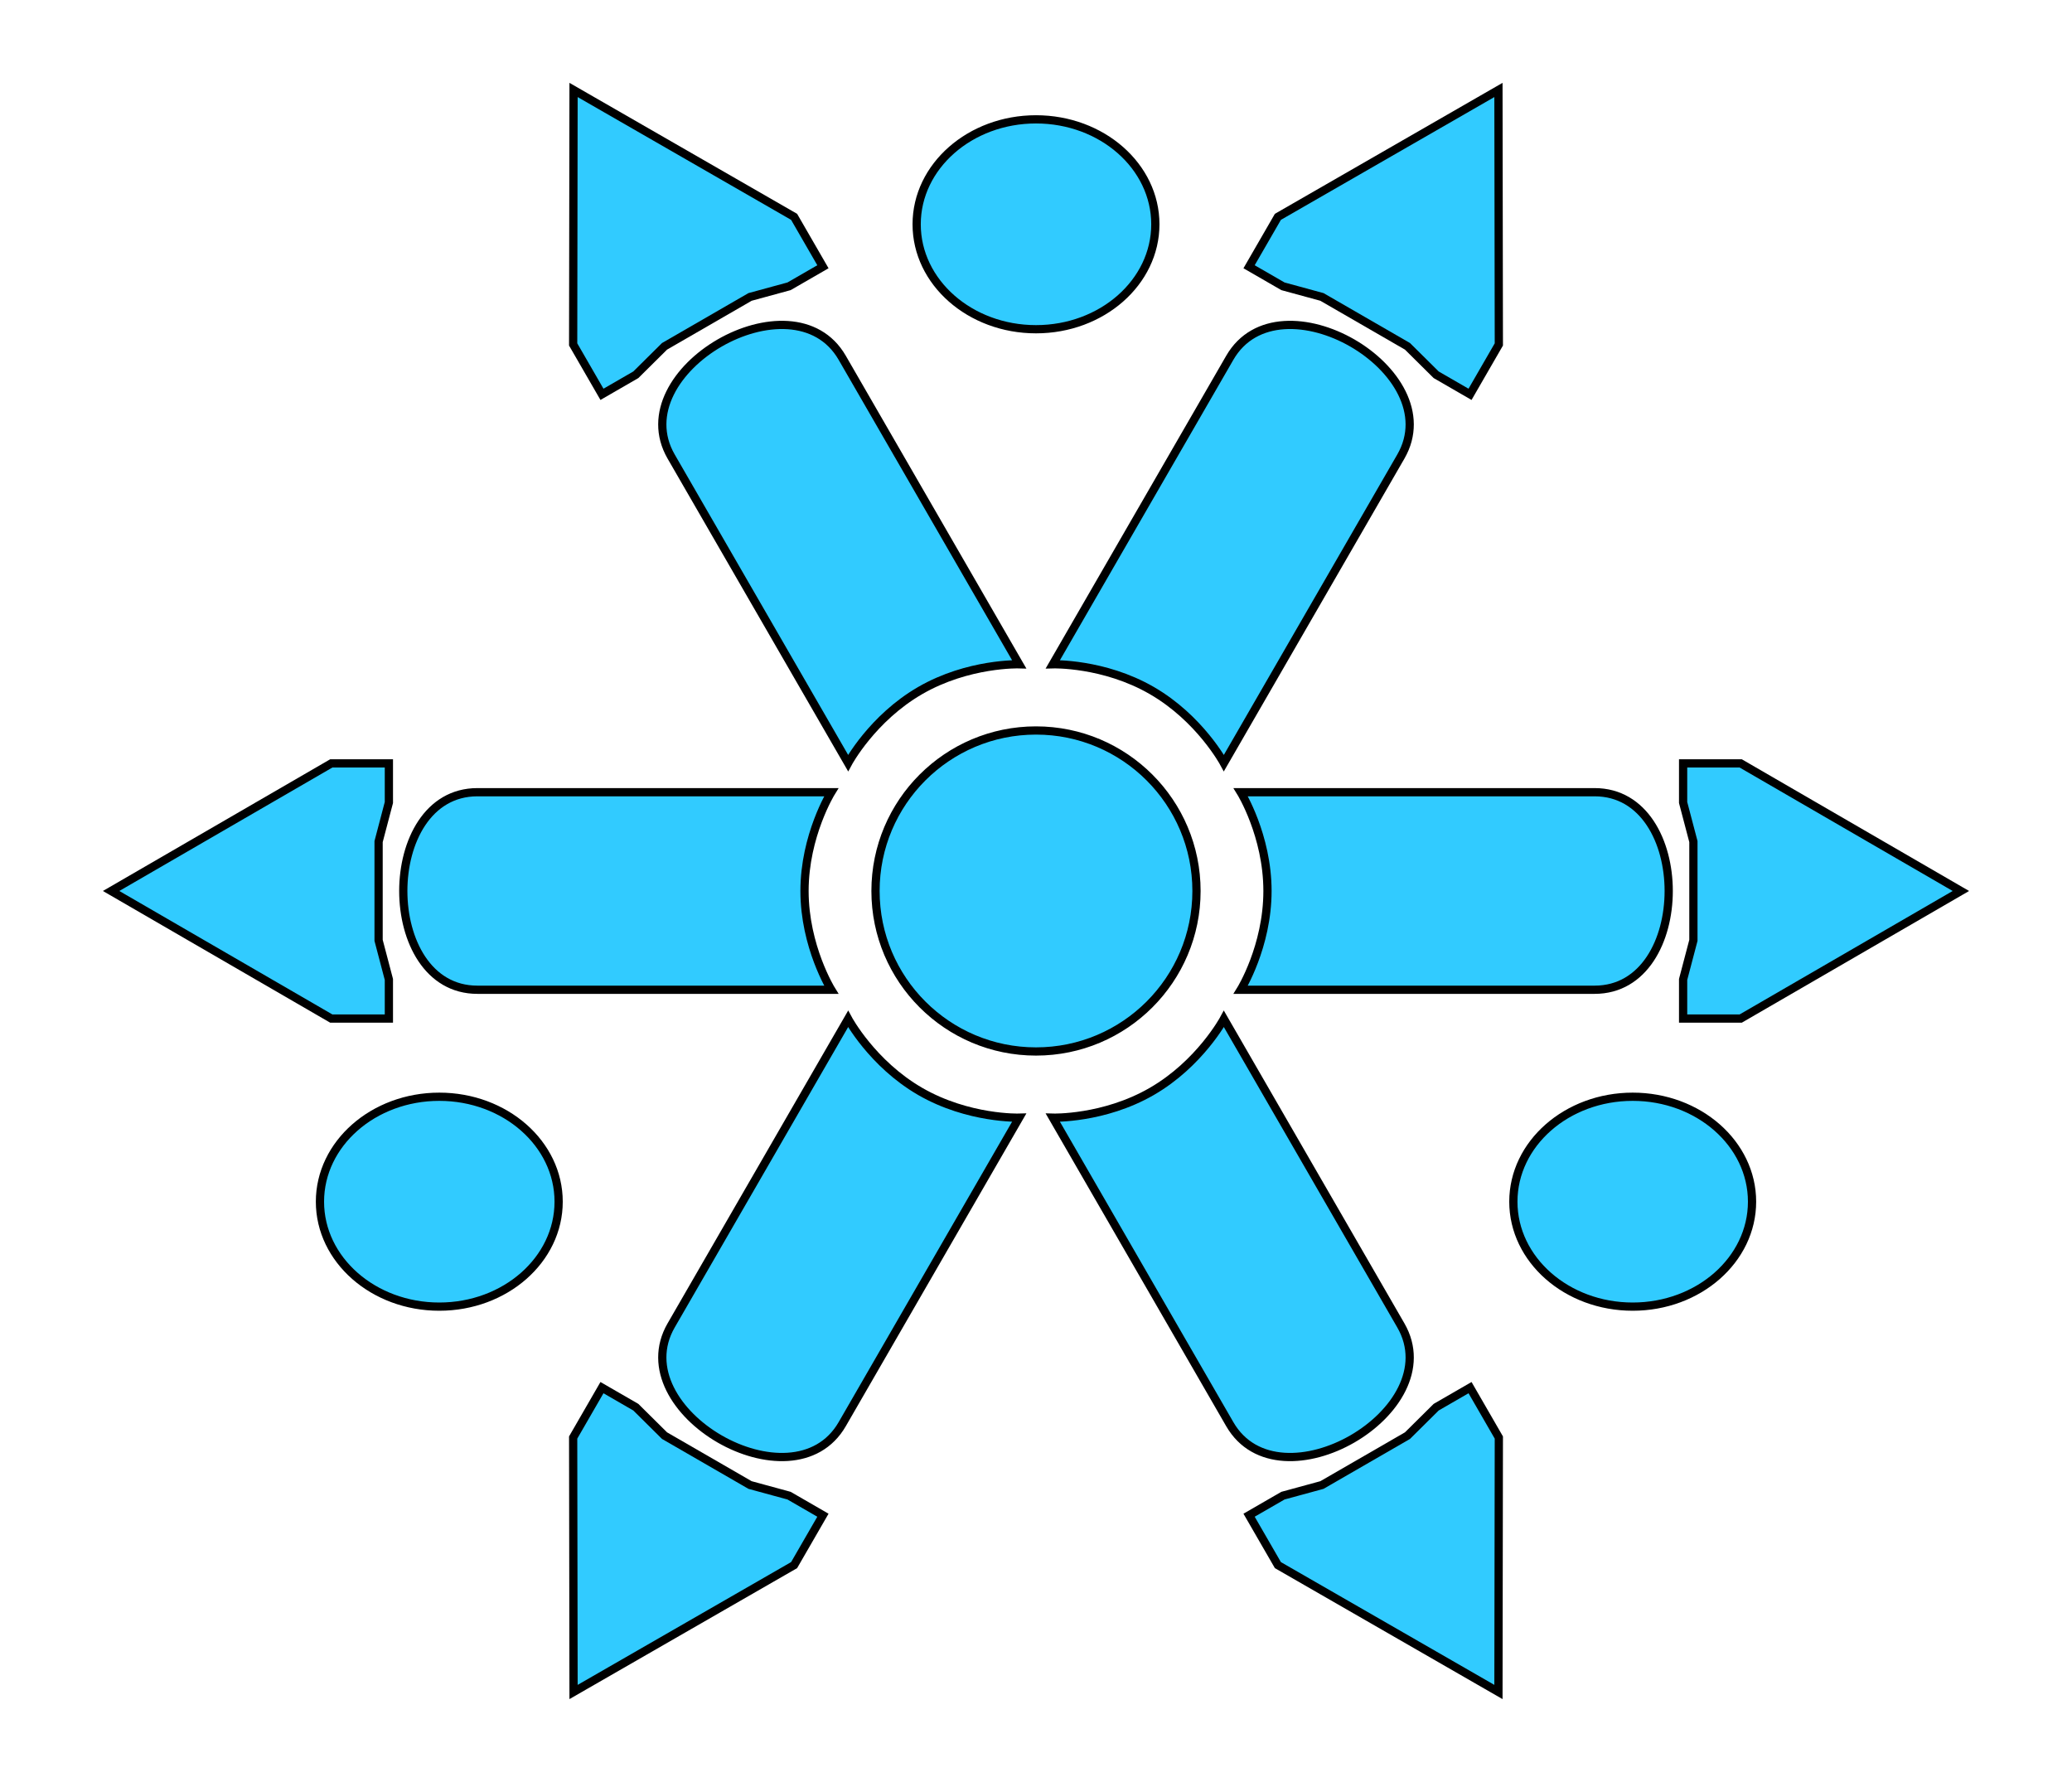
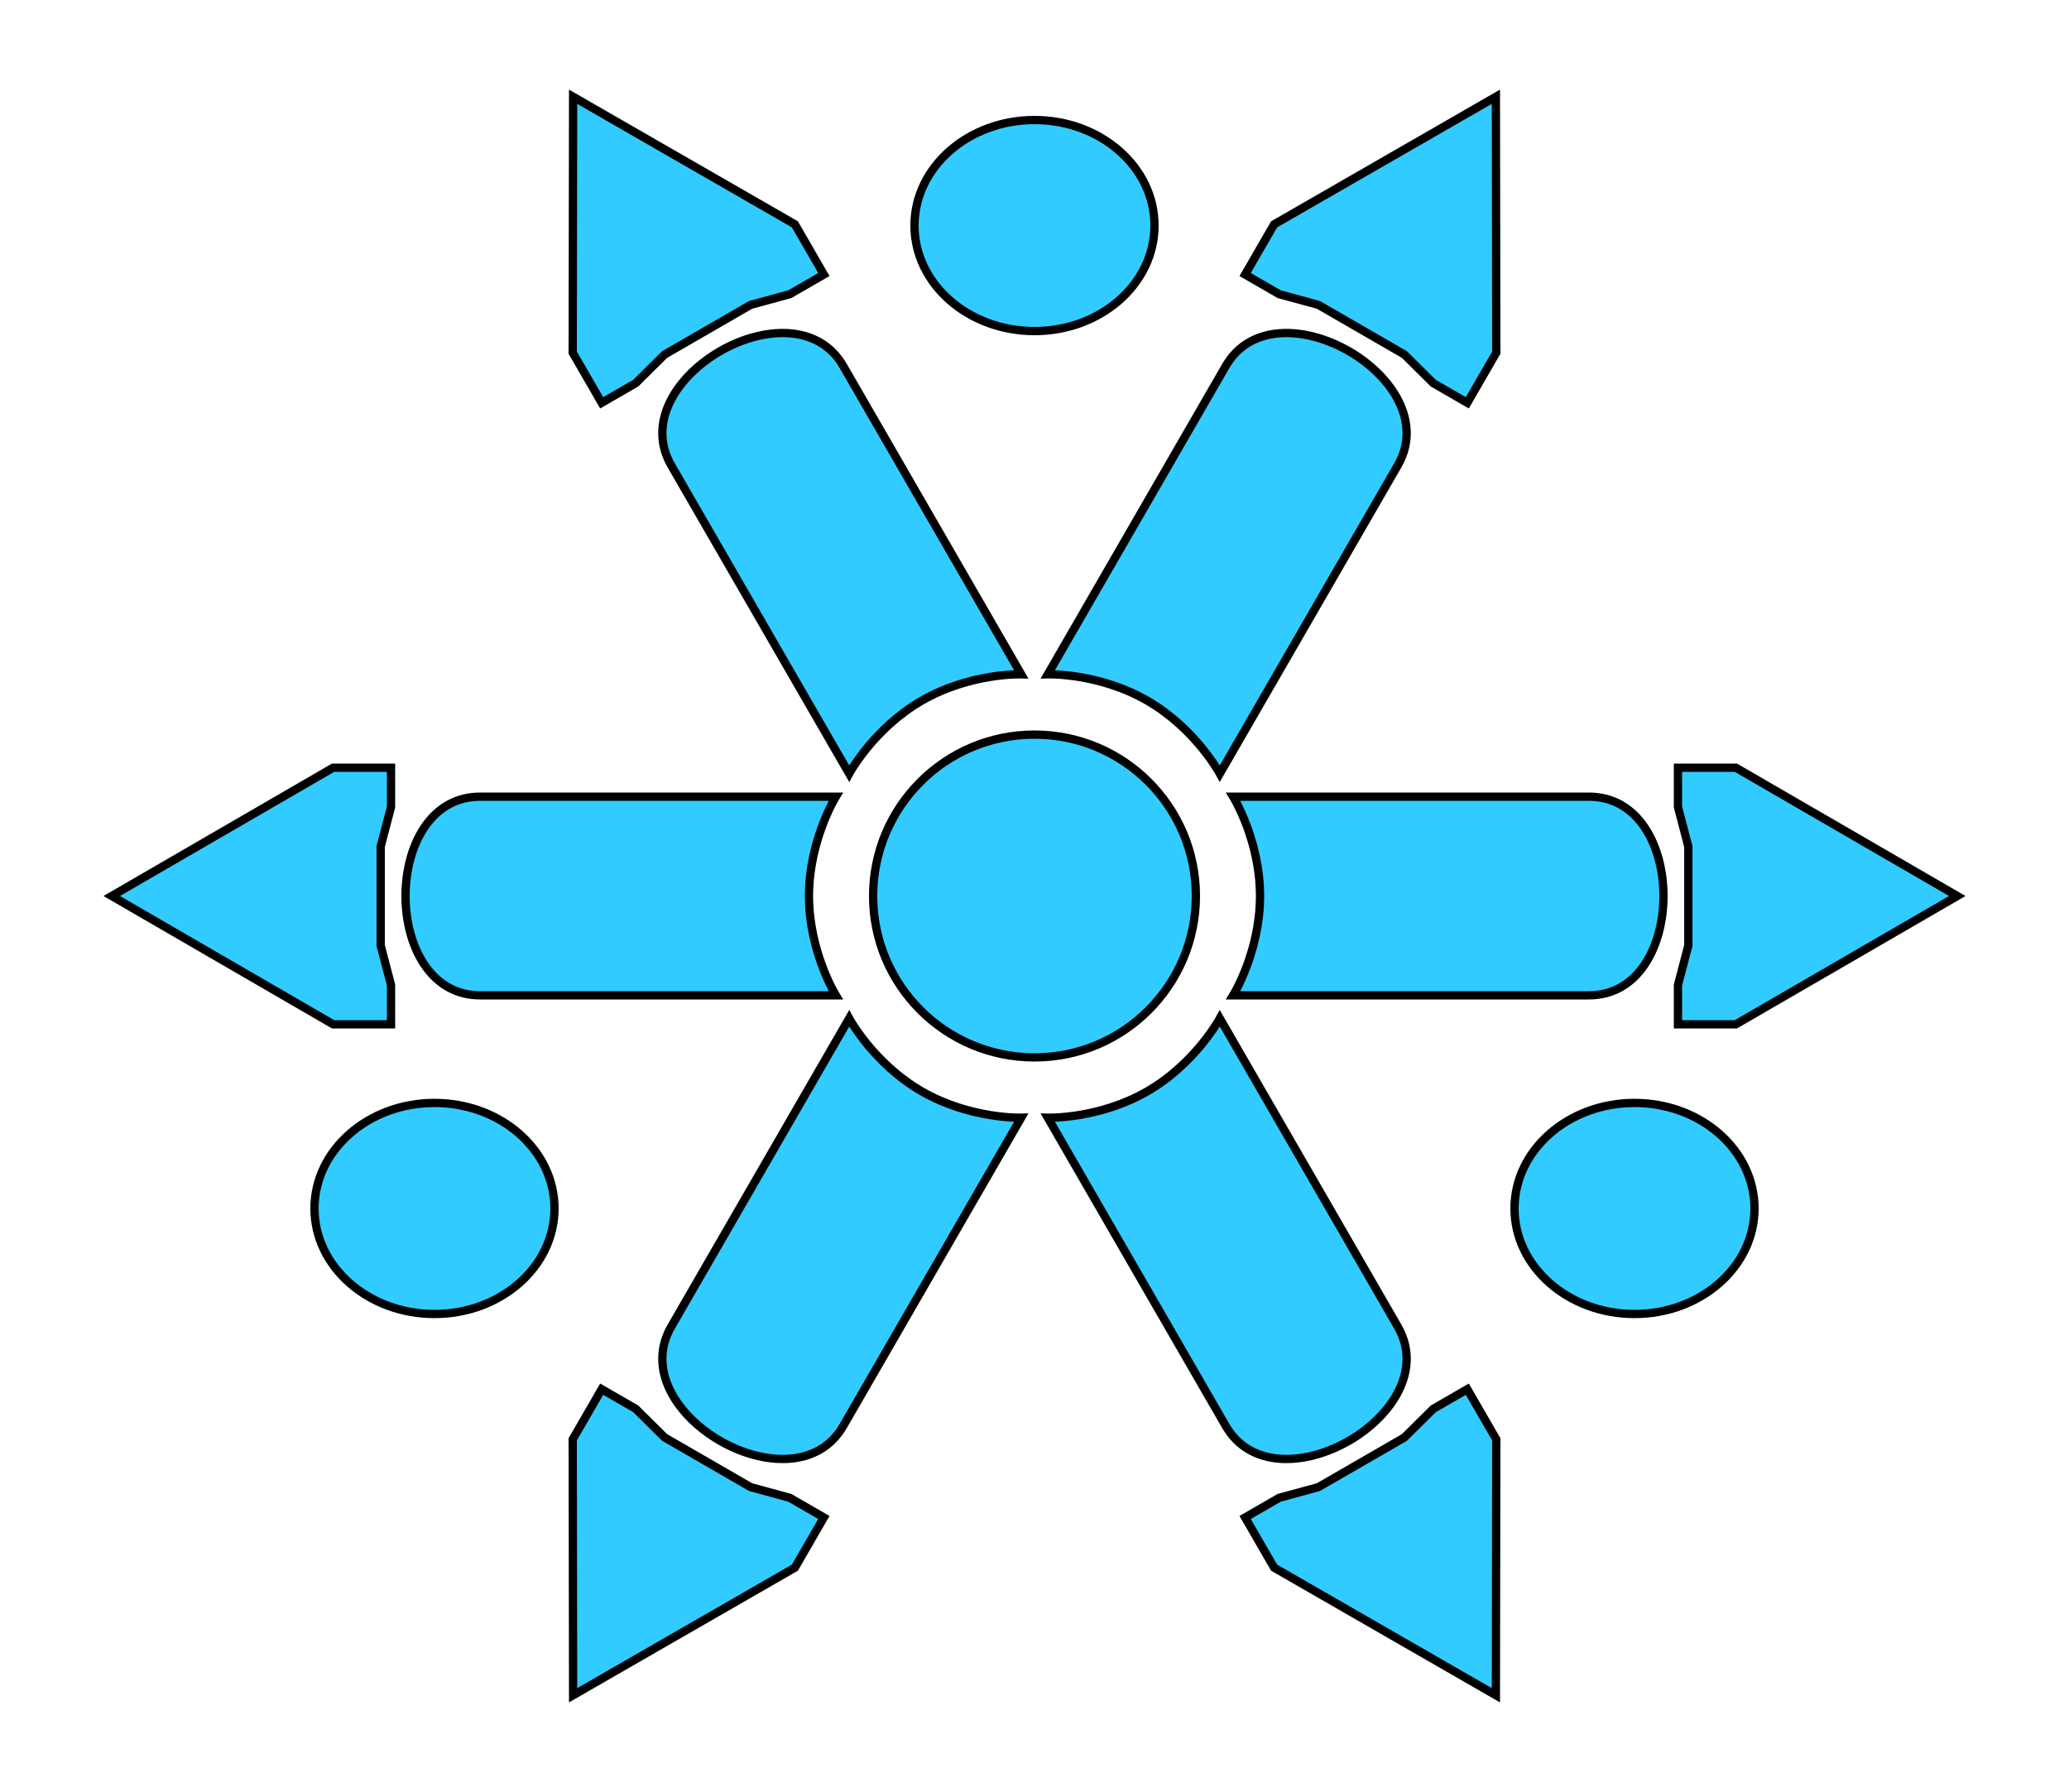
- <svg xmlns="http://www.w3.org/2000/svg" xmlns:xlink="http://www.w3.org/1999/xlink" viewBox="0 0 1007 866">
+ <svg xmlns="http://www.w3.org/2000/svg" xmlns:xlink="http://www.w3.org/1999/xlink" viewBox="0 0 1000 866">
  <style>
* {
    stroke: #000;
    stroke-width: 4;
    fill: #31cbff;
}
</style>
  <g id="g">
    <path d="         m   232,385             172,0         c   0,0 -13,21 -13,48             0,27 13,48 13,48         l   -172,0         c   -48,0 -48,-96 0,-96         z" />
    <path d="         m   189,495             -28,0             -107,-62             107,-62             28,0             0,19             -5,19             0,48             5,19         z" />
  </g>
-   <use xlink:href="#g" transform="rotate(60,503.5,433)" />
-   <use xlink:href="#g" transform="rotate(120,503.5,433)" />
-   <use xlink:href="#g" transform="rotate(180,503.5,433)" />
-   <use xlink:href="#g" transform="rotate(240,503.5,433)" />
-   <use xlink:href="#g" transform="rotate(300,503.5,433)" />
-   <ellipse id="e" cx="503.5" cy="109" rx="58" ry="51" />
+   <use xlink:href="#g" transform="rotate(60,500,433)" />
+   <use xlink:href="#g" transform="rotate(120,500,433)" />
+   <use xlink:href="#g" transform="rotate(180,500,433)" />
+   <use xlink:href="#g" transform="rotate(240,500,433)" />
+   <use xlink:href="#g" transform="rotate(300,500,433)" />
+   <ellipse id="e" cx="500" cy="109" rx="58" ry="51" />
  <use xlink:href="#e" transform="translate(-290,475)" />
  <use xlink:href="#e" transform="translate(290,475)" />
-   <circle cx="503.5" cy="433" r="78" />
+   <circle cx="500" cy="433" r="78" />
</svg>
